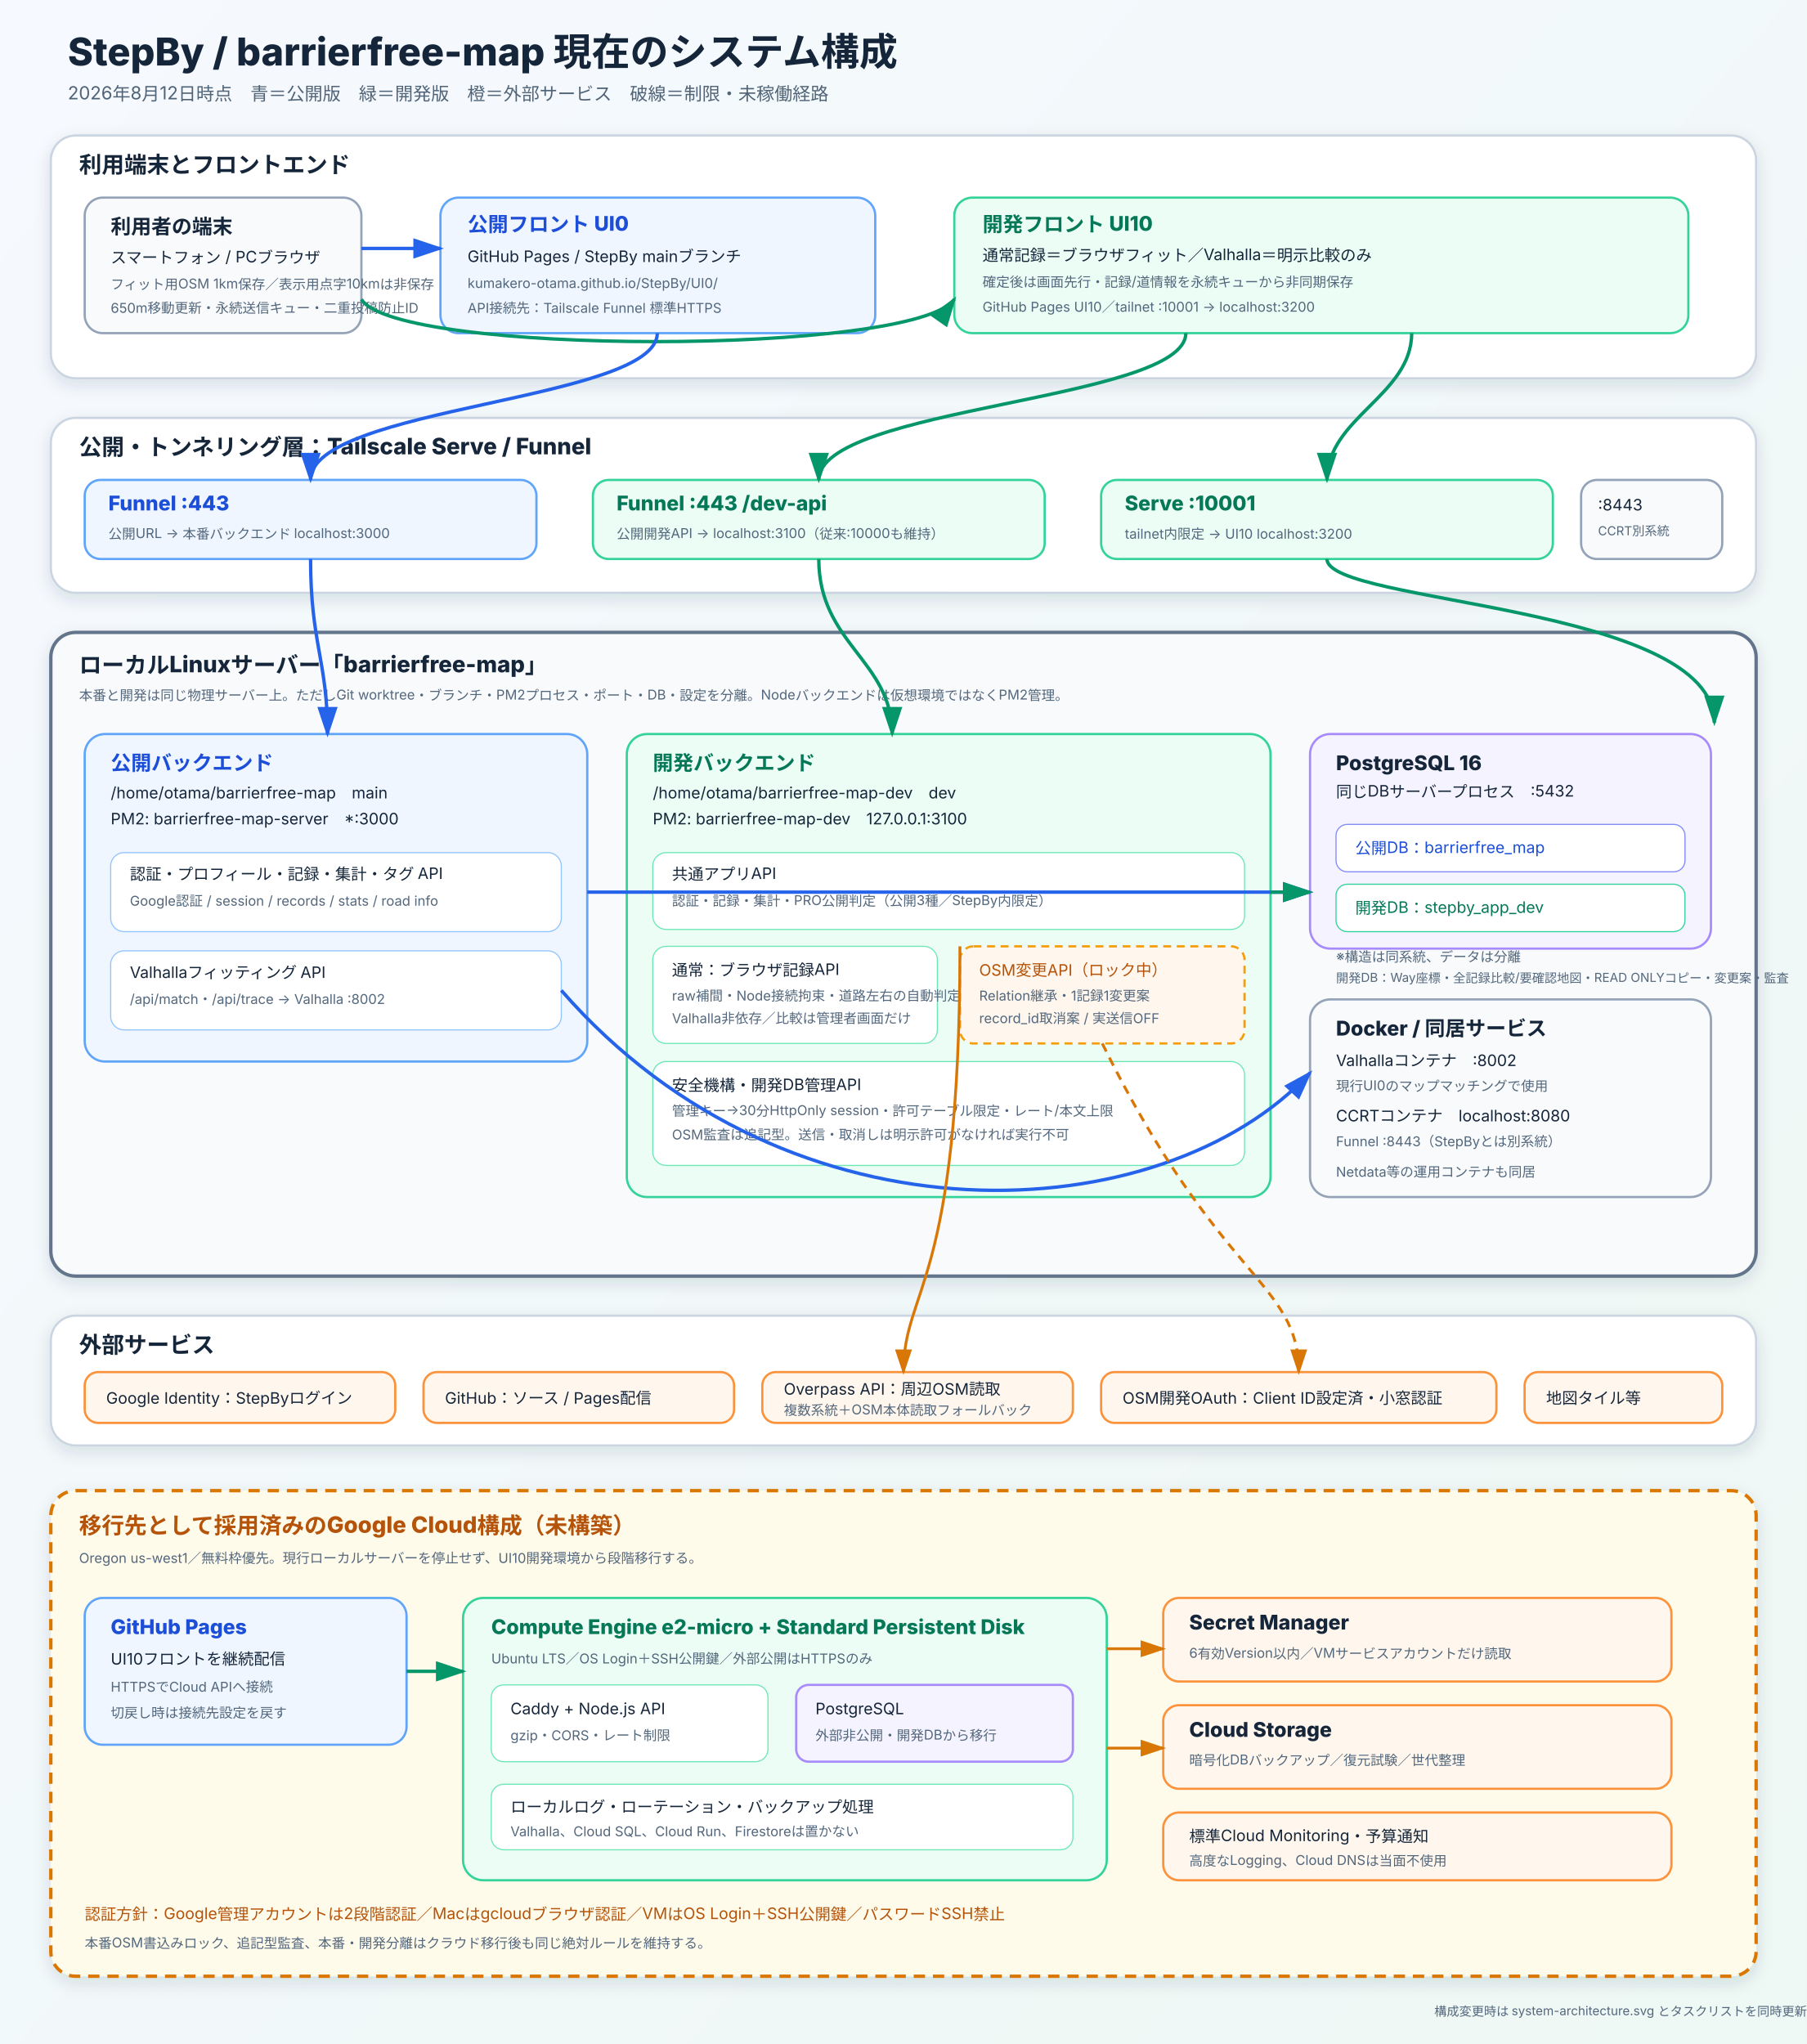
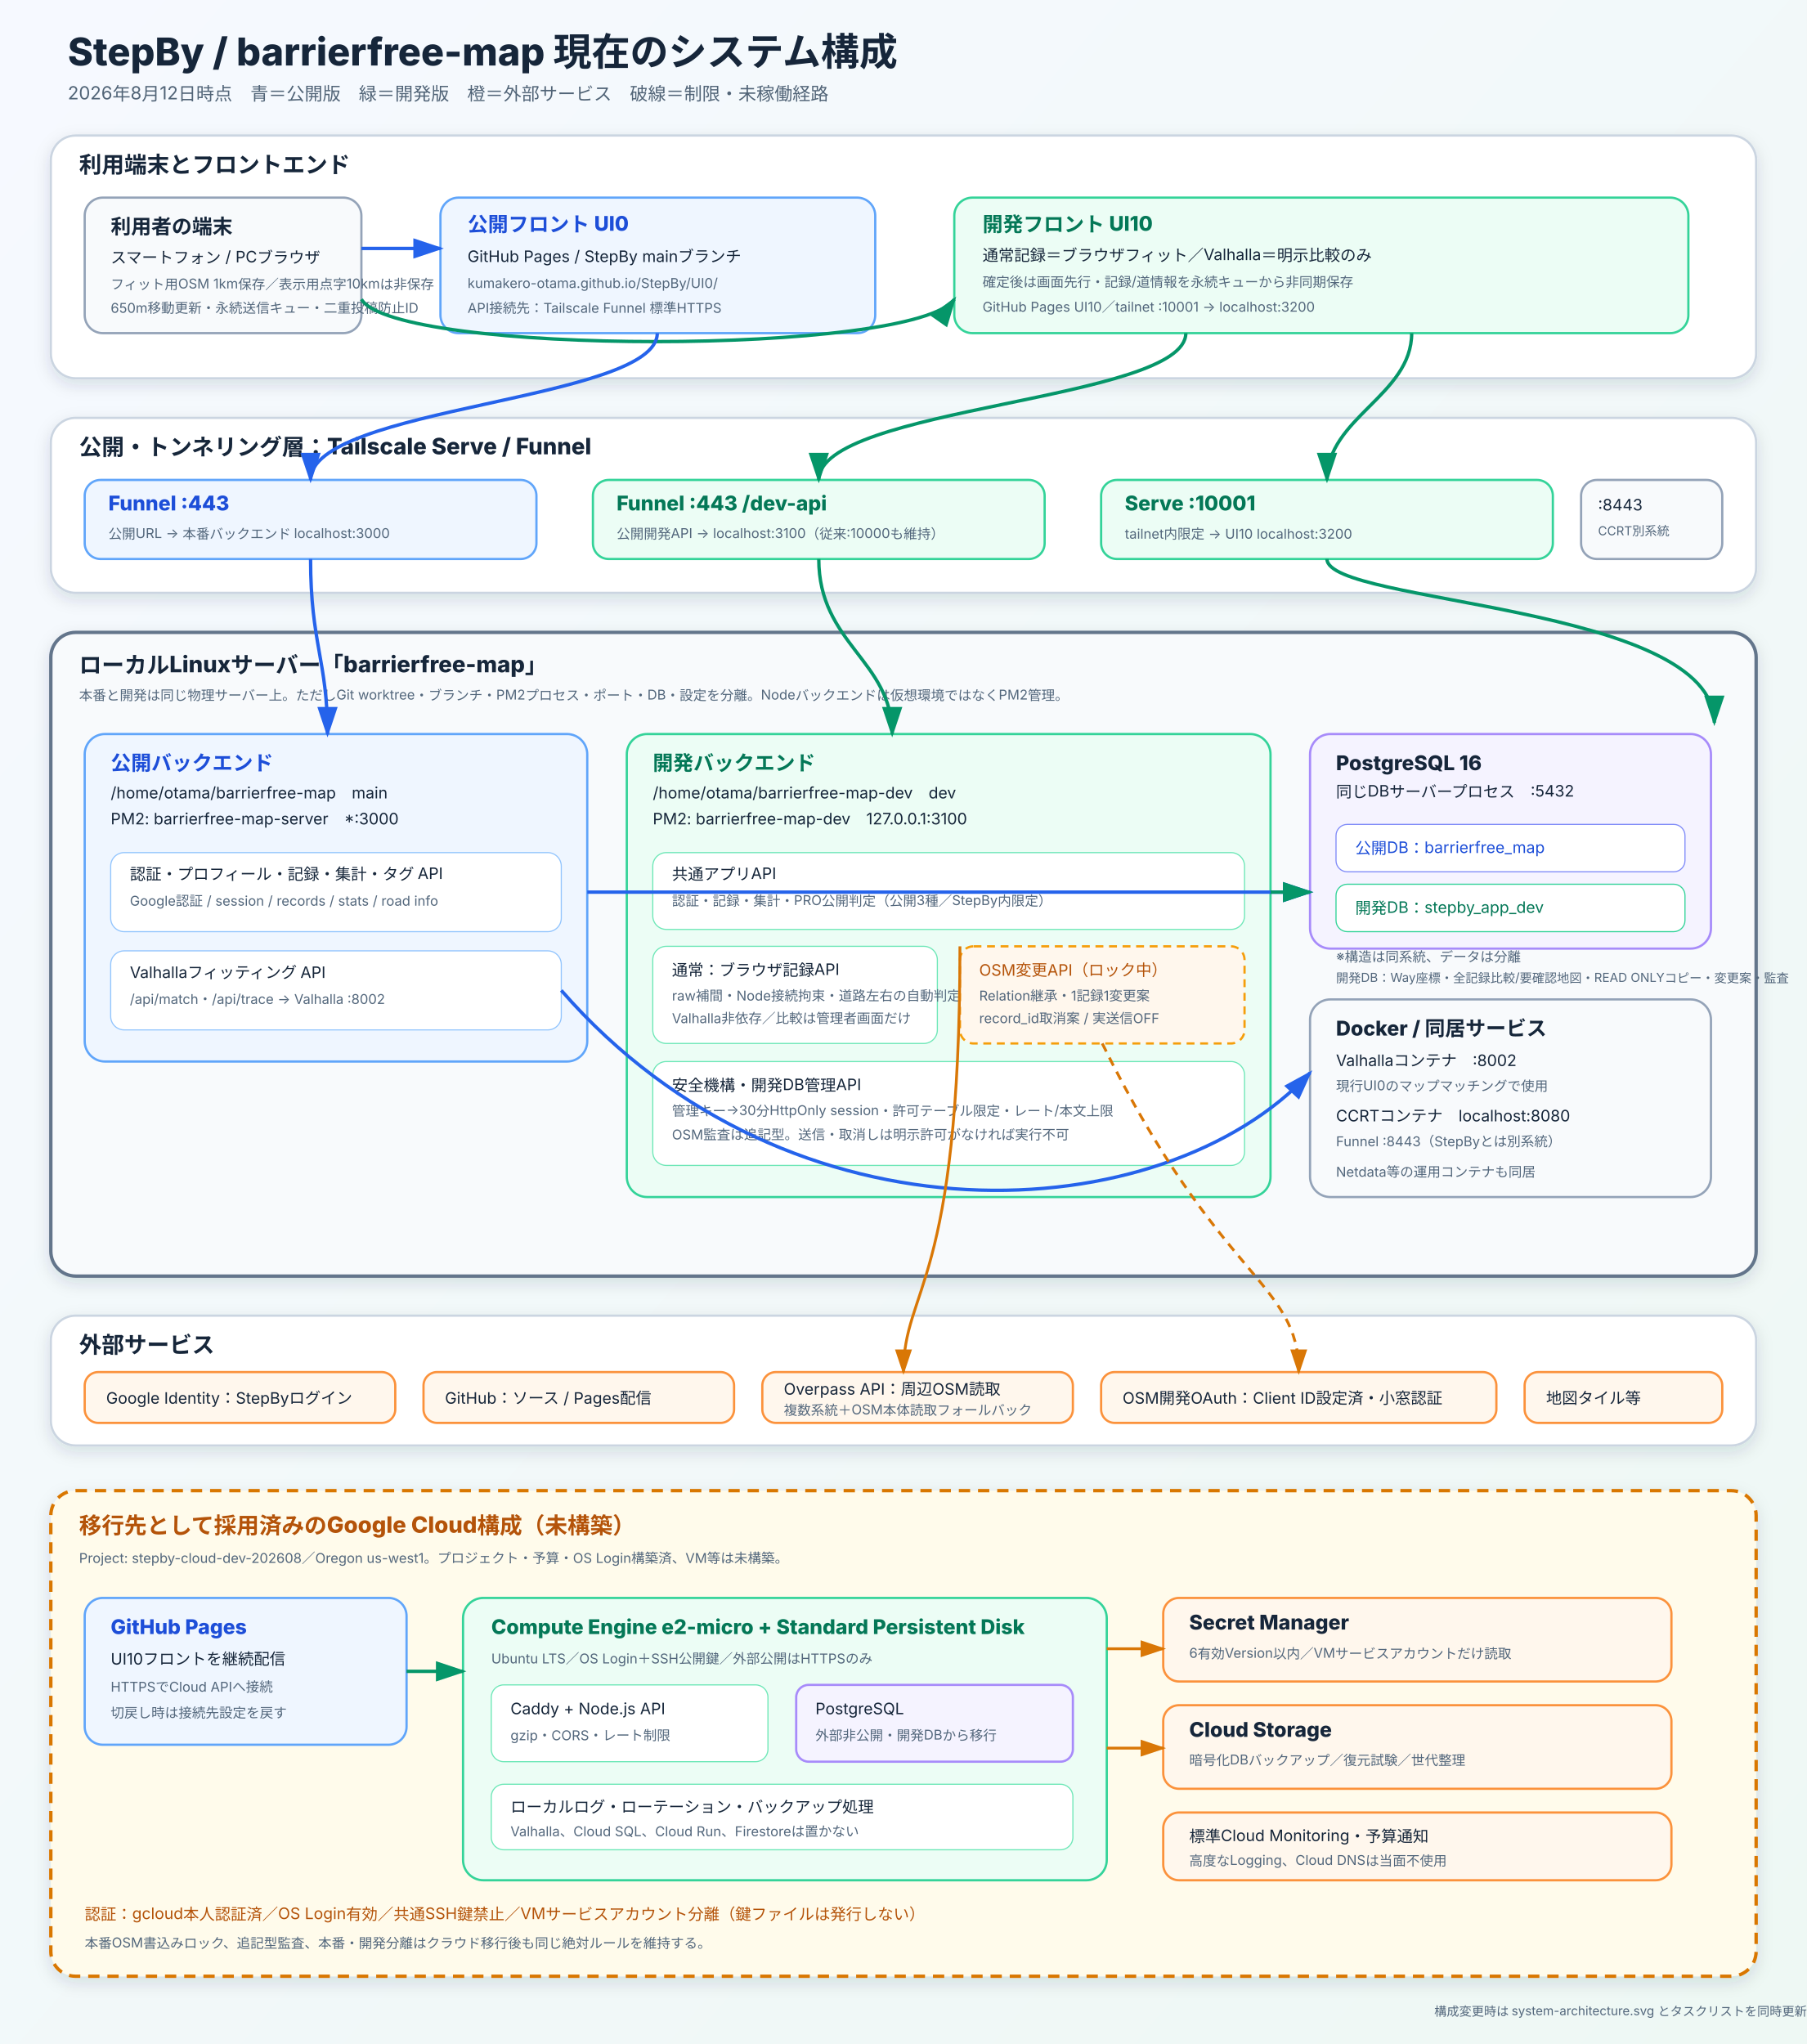
<svg xmlns="http://www.w3.org/2000/svg" width="1600" height="1810" viewBox="0 0 1600 1810" role="img" aria-labelledby="title desc">
  <defs>
    <linearGradient id="bg" x1="0" y1="0" x2="1" y2="1">
      <stop stop-color="#f6f9ff" />
      <stop offset="1" stop-color="#eef8f4" />
    </linearGradient>
    <filter id="shadow" x="-20%" y="-20%" width="140%" height="140%">
      <feDropShadow dx="0" dy="5" stdDeviation="7" flood-color="#19324d" flood-opacity=".13" />
    </filter>
    <marker id="arrowBlue" markerWidth="10" markerHeight="10" refX="8" refY="3" orient="auto">
      <path d="M0,0 L0,6 L9,3 z" fill="#2563eb" />
    </marker>
    <marker id="arrowGreen" markerWidth="10" markerHeight="10" refX="8" refY="3" orient="auto">
      <path d="M0,0 L0,6 L9,3 z" fill="#059669" />
    </marker>
    <marker id="arrowOrange" markerWidth="10" markerHeight="10" refX="8" refY="3" orient="auto">
      <path d="M0,0 L0,6 L9,3 z" fill="#d97706" />
    </marker>
    <marker id="arrowGray" markerWidth="10" markerHeight="10" refX="8" refY="3" orient="auto">
      <path d="M0,0 L0,6 L9,3 z" fill="#64748b" />
    </marker>
    <style>
      text{font-family:-apple-system,BlinkMacSystemFont,"Segoe UI","Noto Sans JP",sans-serif;fill:#16263a}
      .title{font-size:34px;font-weight:800}.subtitle{font-size:16px;fill:#516477}.section{font-size:20px;font-weight:800}.boxTitle{font-size:18px;font-weight:800}.body{font-size:14px}.small{font-size:12px;fill:#53677c}.tiny{font-size:11px;fill:#53677c}.white{fill:#fff}.prodText{fill:#1d4ed8}.devText{fill:#047857}.warnText{fill:#b45309}.muted{fill:#64748b}
      .outer{fill:#fff;stroke:#cbd5e1;stroke-width:2}.prod{fill:#eff6ff;stroke:#60a5fa;stroke-width:2}.dev{fill:#ecfdf5;stroke:#34d399;stroke-width:2}.db{fill:#f5f3ff;stroke:#a78bfa;stroke-width:2}.external{fill:#fff7ed;stroke:#fb923c;stroke-width:2}.infra{fill:#f8fafc;stroke:#94a3b8;stroke-width:2}.locked{fill:#fff7ed;stroke:#f59e0b;stroke-width:2;stroke-dasharray:7 5}.lineProd{fill:none;stroke:#2563eb;stroke-width:3;marker-end:url(#arrowBlue)}.lineDev{fill:none;stroke:#059669;stroke-width:3;marker-end:url(#arrowGreen)}.lineExt{fill:none;stroke:#d97706;stroke-width:2.5;marker-end:url(#arrowOrange)}.lineGray{fill:none;stroke:#64748b;stroke-width:2.5;marker-end:url(#arrowGray)}.dash{stroke-dasharray:8 6}.pill{rx:12;ry:12}
    </style>
  </defs>
  <rect width="1600" height="1810" fill="url(#bg)" />
  <text x="60" y="58" class="title">StepBy / barrierfree-map 現在のシステム構成</text>
  <text x="60" y="88" class="subtitle">2026年8月12日時点　青＝公開版　緑＝開発版　橙＝外部サービス　破線＝制限・未稼働経路</text>
  <rect x="45" y="120" width="1510" height="215" rx="22" class="outer" filter="url(#shadow)" />
  <text x="70" y="153" class="section">利用端末とフロントエンド</text>
  <rect x="75" y="175" width="245" height="120" rx="16" class="infra" />
  <text x="98" y="207" class="boxTitle">利用者の端末</text>
  <text x="98" y="233" class="body">スマートフォン / PCブラウザ</text>
  <text x="98" y="256" class="small">フィット用OSM 1km保存／表示用点字10kmは非保存</text>
  <text x="98" y="277" class="small">650m移動更新・永続送信キュー・二重投稿防止ID</text>
  <rect x="390" y="175" width="385" height="120" rx="16" class="prod" />
  <text x="414" y="205" class="boxTitle prodText">公開フロント UI0</text>
  <text x="414" y="232" class="body">GitHub Pages / StepBy mainブランチ</text>
  <text x="414" y="255" class="small">kumakero-otama.github.io/StepBy/UI0/</text>
  <text x="414" y="277" class="small">API接続先：Tailscale Funnel 標準HTTPS</text>
  <rect x="845" y="175" width="650" height="120" rx="16" class="dev" />
  <text x="870" y="205" class="boxTitle devText">開発フロント UI10</text>
  <text x="870" y="231" class="body">通常記録＝ブラウザフィット／Valhalla＝明示比較のみ</text>
  <text x="870" y="254" class="small">確定後は画面先行・記録/道情報を永続キューから非同期保存</text>
  <text x="870" y="276" class="small">GitHub Pages UI10／tailnet :10001 → localhost:3200</text>
  <path d="M320 220 H390" class="lineProd" />
  <path d="M320 265 C350 315 810 315 845 265" class="lineDev" />
  <rect x="45" y="370" width="1510" height="155" rx="22" class="outer" filter="url(#shadow)" />
  <text x="70" y="403" class="section">公開・トンネリング層：Tailscale Serve / Funnel</text>
  <rect x="75" y="425" width="400" height="70" rx="14" class="prod" />
  <text x="96" y="452" class="boxTitle prodText">Funnel :443</text>
  <text x="96" y="477" class="small">公開URL → 本番バックエンド localhost:3000</text>
  <rect x="525" y="425" width="400" height="70" rx="14" class="dev" />
  <text x="546" y="452" class="boxTitle devText">Funnel :443 /dev-api</text>
  <text x="546" y="477" class="small">公開開発API → localhost:3100（従来:10000も維持）</text>
  <rect x="975" y="425" width="400" height="70" rx="14" class="dev" />
  <text x="996" y="452" class="boxTitle devText">Serve :10001</text>
  <text x="996" y="477" class="small">tailnet内限定 → UI10 localhost:3200</text>
  <rect x="1400" y="425" width="125" height="70" rx="14" class="infra" />
  <text x="1415" y="452" class="body">:8443</text>
  <text x="1415" y="474" class="tiny">CCRT別系統</text>
  <rect x="45" y="560" width="1510" height="570" rx="22" fill="#f8fafc" stroke="#64748b" stroke-width="3" filter="url(#shadow)" />
  <text x="70" y="596" class="section">ローカルLinuxサーバー「barrierfree-map」</text>
  <text x="70" y="620" class="small">本番と開発は同じ物理サーバー上。ただしGit worktree・ブランチ・PM2プロセス・ポート・DB・設定を分離。Nodeバックエンドは仮想環境ではなくPM2管理。</text>
  <rect x="75" y="650" width="445" height="290" rx="18" class="prod" />
  <text x="98" y="682" class="boxTitle prodText">公開バックエンド</text>
  <text x="98" y="707" class="body">/home/otama/barrierfree-map　main</text>
  <text x="98" y="730" class="body">PM2: barrierfree-map-server　*:3000</text>
  <rect x="98" y="755" width="399" height="70" rx="12" fill="#fff" stroke="#93c5fd" />
  <text x="115" y="779" class="body">認証・プロフィール・記録・集計・タグ API</text>
  <text x="115" y="802" class="small">Google認証 / session / records / stats / road info</text>
  <rect x="98" y="842" width="399" height="70" rx="12" fill="#fff" stroke="#93c5fd" />
  <text x="115" y="866" class="body">Valhallaフィッティング API</text>
  <text x="115" y="889" class="small">/api/match・/api/trace → Valhalla :8002</text>
  <rect x="555" y="650" width="570" height="410" rx="18" class="dev" />
  <text x="578" y="682" class="boxTitle devText">開発バックエンド</text>
  <text x="578" y="707" class="body">/home/otama/barrierfree-map-dev　dev</text>
  <text x="578" y="730" class="body">PM2: barrierfree-map-dev　127.0.0.1:3100</text>
  <rect x="578" y="755" width="524" height="68" rx="12" fill="#fff" stroke="#6ee7b7" />
  <text x="595" y="779" class="body">共通アプリAPI</text>
  <text x="595" y="802" class="small">認証・記録・集計・PRO公開判定（公開3種／StepBy内限定）</text>
  <rect x="578" y="838" width="252" height="86" rx="12" fill="#fff" stroke="#6ee7b7" />
  <text x="595" y="864" class="body">通常：ブラウザ記録API</text>
  <text x="595" y="886" class="small">raw補間・Node接続拘束・道路左右の自動判定</text>
  <text x="595" y="906" class="small">Valhalla非依存／比較は管理者画面だけ</text>
  <rect x="850" y="838" width="252" height="86" rx="12" class="locked" />
  <text x="867" y="864" class="body warnText">OSM変更API（ロック中）</text>
  <text x="867" y="886" class="small">Relation継承・1記録1変更案</text>
  <text x="867" y="906" class="small">record_id取消案 / 実送信OFF</text>
  <rect x="578" y="940" width="524" height="92" rx="12" fill="#fff" stroke="#6ee7b7" />
  <text x="595" y="966" class="body">安全機構・開発DB管理API</text>
  <text x="595" y="988" class="small">管理キー→30分HttpOnly session・許可テーブル限定・レート/本文上限</text>
  <text x="595" y="1009" class="small">OSM監査は追記型。送信・取消しは明示許可がなければ実行不可</text>
  <rect x="1160" y="650" width="355" height="190" rx="18" class="db" />
  <text x="1183" y="682" class="boxTitle">PostgreSQL 16</text>
  <text x="1183" y="706" class="body">同じDBサーバープロセス　:5432</text>
  <rect x="1183" y="730" width="309" height="42" rx="10" fill="#fff" stroke="#818cf8" />
  <text x="1200" y="756" class="body prodText">公開DB：barrierfree_map</text>
  <rect x="1183" y="783" width="309" height="42" rx="10" fill="#fff" stroke="#34d399" />
  <text x="1200" y="809" class="body devText">開発DB：stepby_app_dev</text>
  <text x="1183" y="851" class="small">※構造は同系統、データは分離</text>
  <text x="1183" y="870" class="tiny">開発DB：Way座標・全記録比較/要確認地図・READ ONLYコピー・変更案・監査</text>
  <rect x="1160" y="885" width="355" height="175" rx="18" class="infra" />
  <text x="1183" y="917" class="boxTitle">Docker / 同居サービス</text>
  <text x="1183" y="944" class="body">Valhallaコンテナ　:8002</text>
  <text x="1183" y="966" class="small">現行UI0のマップマッチングで使用</text>
  <text x="1183" y="993" class="body">CCRTコンテナ　localhost:8080</text>
  <text x="1183" y="1015" class="small">Funnel :8443（StepByとは別系統）</text>
  <text x="1183" y="1042" class="small">Netdata等の運用コンテナも同居</text>
  <path d="M520 790 H1160" class="lineProd" />
  <path d="M1125 790 H1160" class="lineDev" />
  <path d="M497 877 C700 1110 1030 1090 1160 950" class="lineProd" />
  <rect x="45" y="1165" width="1510" height="115" rx="22" class="outer" filter="url(#shadow)" />
  <text x="70" y="1198" class="section">外部サービス</text>
  <rect x="75" y="1215" width="275" height="45" rx="12" class="external" />
  <text x="94" y="1243" class="body">Google Identity：StepByログイン</text>
  <rect x="375" y="1215" width="275" height="45" rx="12" class="external" />
  <text x="394" y="1243" class="body">GitHub：ソース / Pages配信</text>
  <rect x="675" y="1215" width="275" height="45" rx="12" class="external" />
  <text x="694" y="1235" class="body">Overpass API：周辺OSM読取</text>
  <text x="694" y="1253" class="small">複数系統＋OSM本体読取フォールバック</text>
  <rect x="975" y="1215" width="350" height="45" rx="12" class="external" />
  <text x="994" y="1243" class="body">OSM開発OAuth：Client ID設定済・小窓認証</text>
  <rect x="1350" y="1215" width="175" height="45" rx="12" class="external" />
  <text x="1369" y="1243" class="body">地図タイル等</text>
  <path d="M850 838 C850 1140 800 1140 800 1215" class="lineExt" />
  <path d="M976 924 C1080 1135 1150 1135 1150 1215" class="lineExt dash" />
  <path d="M582 295 C582 355 275 360 275 425" class="lineProd" />
  <path d="M1050 295 C1050 355 725 360 725 425" class="lineDev" />
  <path d="M1250 295 C1250 350 1175 370 1175 425" class="lineDev" />
  <path d="M275 495 C275 570 290 585 290 650" class="lineProd" />
  <path d="M725 495 C725 570 790 585 790 650" class="lineDev" />
  <path d="M1175 495 C1175 535 1518 535 1518 640" class="lineDev" />
  <rect x="45" y="1320" width="1510" height="430" rx="22" fill="#fffbeb" stroke="#d97706" stroke-width="3" stroke-dasharray="10 7" filter="url(#shadow)" />
  <text x="70" y="1358" class="section warnText">移行先として採用済みのGoogle Cloud構成（未構築）</text>
-   <text x="70" y="1384" class="small">Oregon us-west1／無料枠優先。現行ローカルサーバーを停止せず、UI10開発環境から段階移行する。</text>
+   <text x="70" y="1384" class="small">Project: stepby-cloud-dev-202608／Oregon us-west1。プロジェクト・予算・OS Login構築済、VM等は未構築。</text>
  <rect x="75" y="1415" width="285" height="130" rx="16" class="prod" />
  <text x="98" y="1447" class="boxTitle prodText">GitHub Pages</text>
  <text x="98" y="1474" class="body">UI10フロントを継続配信</text>
  <text x="98" y="1498" class="small">HTTPSでCloud APIへ接続</text>
  <text x="98" y="1521" class="small">切戻し時は接続先設定を戻す</text>
  <rect x="410" y="1415" width="570" height="250" rx="18" class="dev" />
  <text x="435" y="1447" class="boxTitle devText">Compute Engine e2-micro + Standard Persistent Disk</text>
  <text x="435" y="1473" class="small">Ubuntu LTS／OS Login＋SSH公開鍵／外部公開はHTTPSのみ</text>
  <rect x="435" y="1492" width="245" height="68" rx="11" fill="#fff" stroke="#6ee7b7" />
  <text x="452" y="1518" class="body">Caddy + Node.js API</text>
  <text x="452" y="1541" class="small">gzip・CORS・レート制限</text>
  <rect x="705" y="1492" width="245" height="68" rx="11" class="db" />
  <text x="722" y="1518" class="body">PostgreSQL</text>
  <text x="722" y="1541" class="small">外部非公開・開発DBから移行</text>
  <rect x="435" y="1580" width="515" height="58" rx="11" fill="#fff" stroke="#6ee7b7" />
  <text x="452" y="1605" class="body">ローカルログ・ローテーション・バックアップ処理</text>
  <text x="452" y="1626" class="small">Valhalla、Cloud SQL、Cloud Run、Firestoreは置かない</text>
  <rect x="1030" y="1415" width="450" height="74" rx="14" class="external" />
  <text x="1053" y="1443" class="boxTitle">Secret Manager</text>
  <text x="1053" y="1468" class="small">6有効Version以内／VMサービスアカウントだけ読取</text>
  <rect x="1030" y="1510" width="450" height="74" rx="14" class="external" />
  <text x="1053" y="1538" class="boxTitle">Cloud Storage</text>
  <text x="1053" y="1563" class="small">暗号化DBバックアップ／復元試験／世代整理</text>
  <rect x="1030" y="1605" width="450" height="60" rx="14" class="external" />
  <text x="1053" y="1631" class="body">標準Cloud Monitoring・予算通知</text>
  <text x="1053" y="1652" class="small">高度なLogging、Cloud DNSは当面不使用</text>
  <path d="M360 1480 H410" class="lineDev" />
  <path d="M980 1460 H1030" class="lineExt" />
  <path d="M980 1548 H1030" class="lineExt" />
-   <text x="75" y="1700" class="body warnText">認証方針：Google管理アカウントは2段階認証／Macはgcloudブラウザ認証／VMはOS Login＋SSH公開鍵／パスワードSSH禁止</text>
+   <text x="75" y="1700" class="body warnText">認証：gcloud本人認証済／OS Login有効／共通SSH鍵禁止／VMサービスアカウント分離（鍵ファイルは発行しない）</text>
  <text x="75" y="1725" class="small">本番OSM書込みロック、追記型監査、本番・開発分離はクラウド移行後も同じ絶対ルールを維持する。</text>
  <text x="1270" y="1785" class="tiny">構成変更時は system-architecture.svg とタスクリストを同時更新する</text>
</svg>
